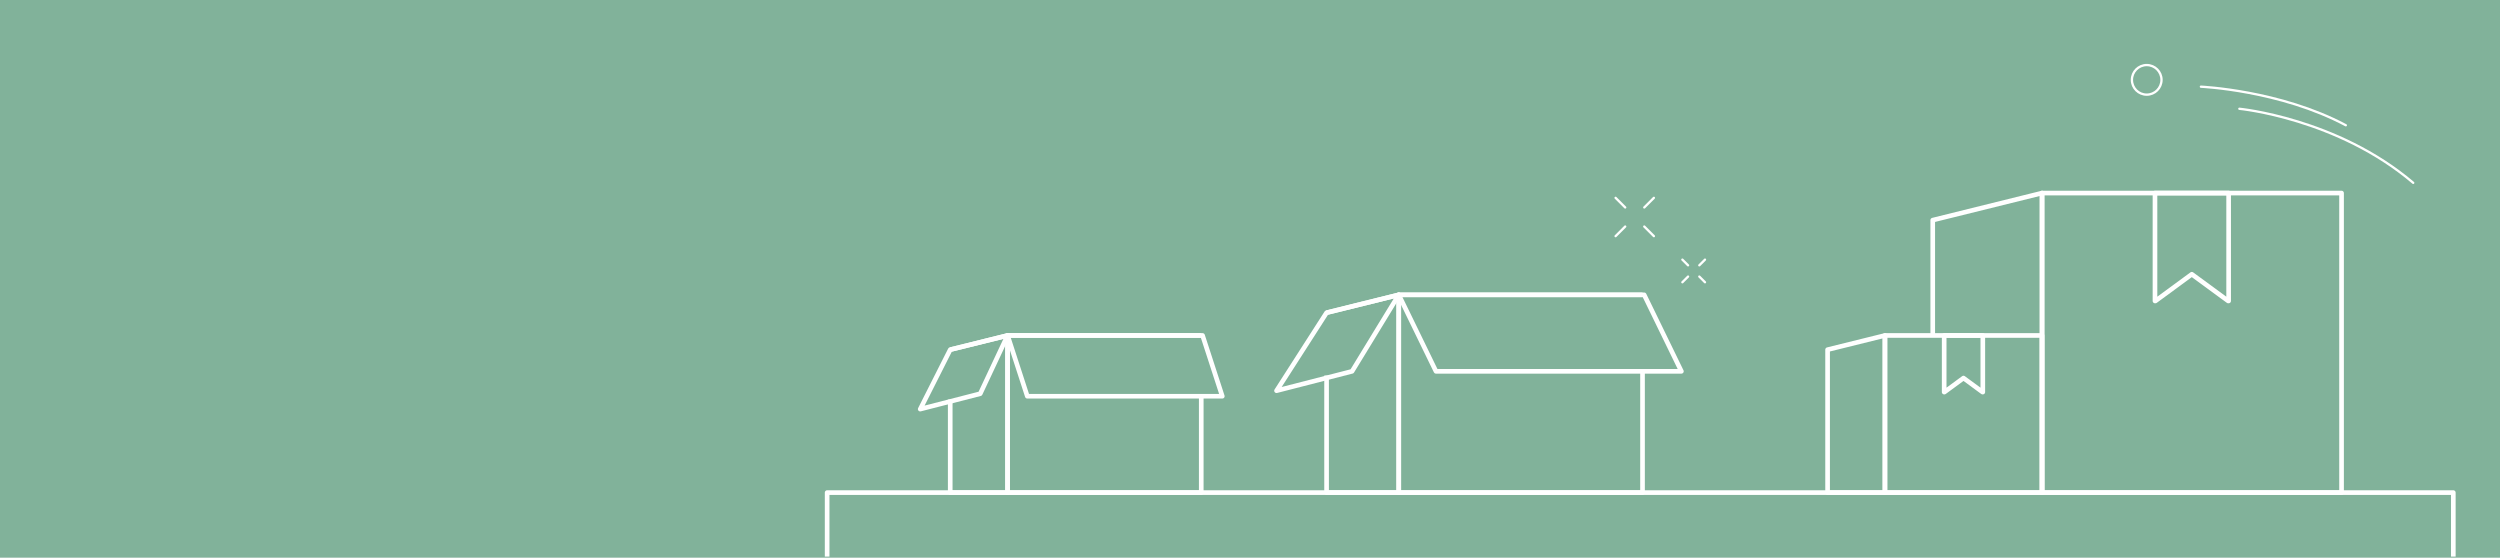
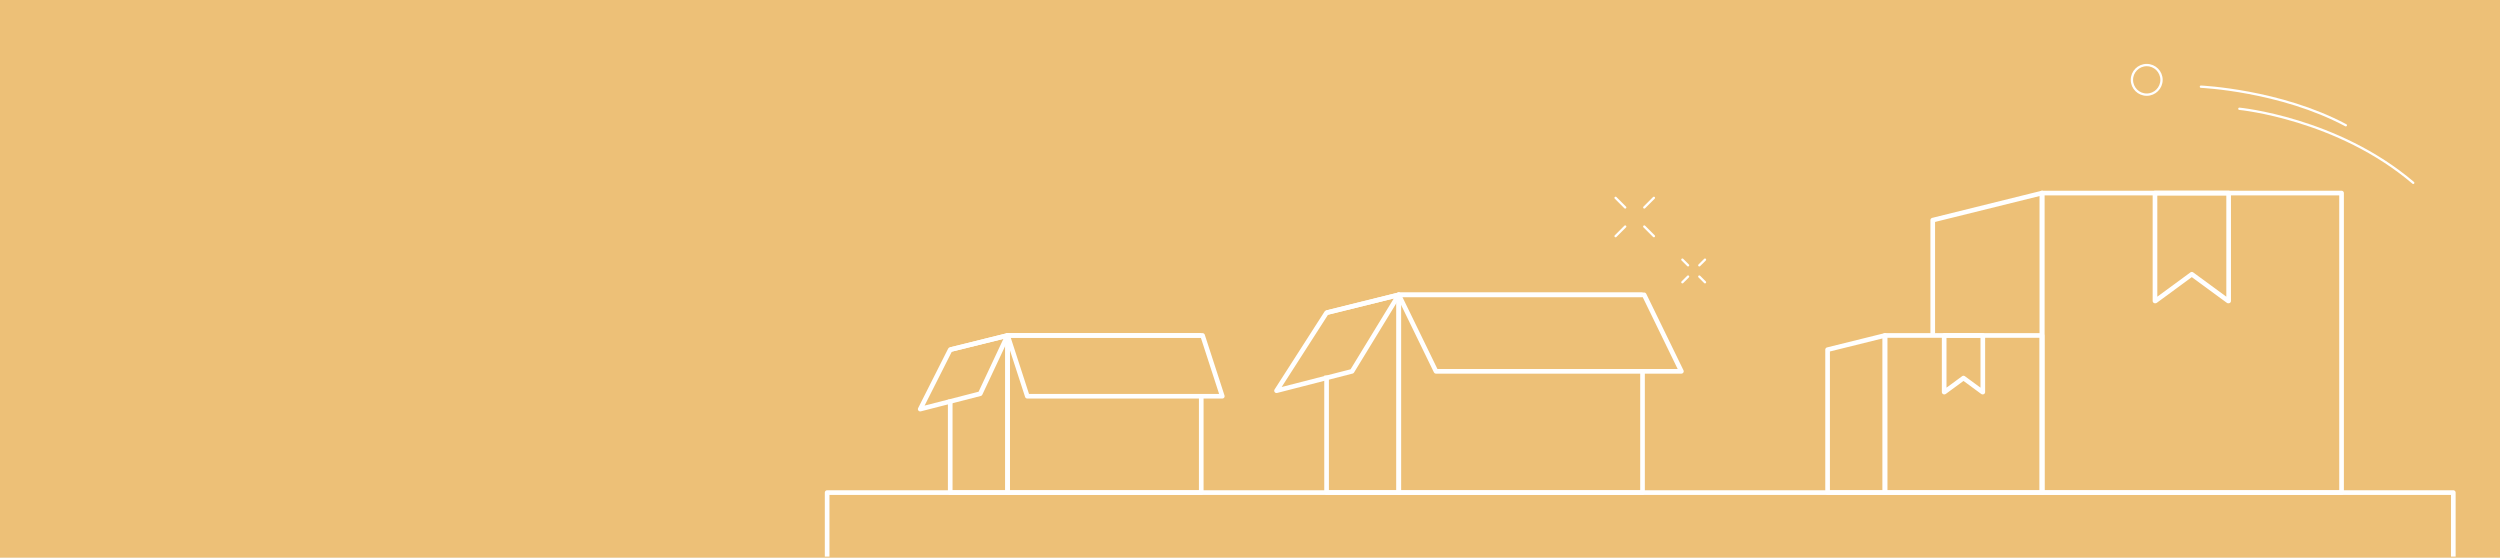
<svg xmlns="http://www.w3.org/2000/svg" width="538" height="120" viewBox="0 0 538 120">
-   <g id="bg_package" transform="translate(1991 -2659)">
-     <g id="그룹_701" data-name="그룹 701" transform="translate(-1991 2659)">
-       <rect id="사각형_359" data-name="사각형 359" width="538" height="120" fill="#81b29a" />
+   <g data-name="그룹 701">
+     <path data-name="사각형 359" style="fill:#edc077" d="M0 0h538v120H0z" />
+   </g>
+   <g data-name="그룹 1279" transform="translate(-2611.848 1123.293)">
+     <circle data-name="타원 88" cx="3.185" cy="3.185" r="3.185" transform="translate(3070.635 -1109.293)" style="stroke-miterlimit:10;stroke-width:.5px;fill:none;stroke:#fff" />
+     <path data-name="패스 358" d="M3085.485-1104.637s17.038.755 31.184 8.3" style="stroke-linecap:round;stroke-miterlimit:10;stroke-width:.5px;fill:none;stroke:#fff" />
+     <path data-name="패스 359" d="M3093.758-1099.884s21.057 2.016 37.415 15.937" style="stroke-linecap:round;stroke-miterlimit:10;stroke-width:.5px;fill:none;stroke:#fff" />
+     <g data-name="그룹 1277">
+       <path data-name="선 550" transform="translate(2977.541 -1067.418)" style="stroke-linecap:round;stroke-miterlimit:10;stroke-width:.5px;fill:none;stroke:#fff" d="M1.221 0 0 1.221" />
+       <path data-name="선 551" transform="translate(2973.896 -1063.773)" style="stroke-linecap:round;stroke-miterlimit:10;stroke-width:.5px;fill:none;stroke:#fff" d="M1.221 0 0 1.221" />
+       <path data-name="선 552" transform="translate(2977.541 -1063.773)" style="stroke-linecap:round;stroke-miterlimit:10;stroke-width:.5px;fill:none;stroke:#fff" d="M1.221 1.221 0 0" />
+       <path data-name="선 553" transform="translate(2973.896 -1067.418)" style="stroke-linecap:round;stroke-miterlimit:10;stroke-width:.5px;fill:none;stroke:#fff" d="M1.221 1.221 0 0" />
    </g>
-     <g id="그룹_1279" data-name="그룹 1279" transform="translate(-4602.848 3782.293)">
-       <circle id="타원_88" data-name="타원 88" cx="3.185" cy="3.185" r="3.185" transform="translate(3070.635 -1109.293)" fill="none" stroke="#fff" stroke-miterlimit="10" stroke-width="0.5" />
-       <path id="패스_358" data-name="패스 358" d="M3085.485-1104.637s17.038.755,31.184,8.3" fill="none" stroke="#fff" stroke-linecap="round" stroke-miterlimit="10" stroke-width="0.5" />
-       <path id="패스_359" data-name="패스 359" d="M3093.758-1099.884s21.057,2.016,37.415,15.937" fill="none" stroke="#fff" stroke-linecap="round" stroke-miterlimit="10" stroke-width="0.5" />
-       <g id="그룹_1277" data-name="그룹 1277">
-         <line id="선_550" data-name="선 550" x1="1.221" y2="1.221" transform="translate(2977.541 -1067.418)" fill="none" stroke="#fff" stroke-linecap="round" stroke-miterlimit="10" stroke-width="0.5" />
-         <line id="선_551" data-name="선 551" x1="1.221" y2="1.221" transform="translate(2973.896 -1063.773)" fill="none" stroke="#fff" stroke-linecap="round" stroke-miterlimit="10" stroke-width="0.5" />
-         <line id="선_552" data-name="선 552" x1="1.221" y1="1.221" transform="translate(2977.541 -1063.773)" fill="none" stroke="#fff" stroke-linecap="round" stroke-miterlimit="10" stroke-width="0.5" />
-         <line id="선_553" data-name="선 553" x1="1.221" y1="1.221" transform="translate(2973.896 -1067.418)" fill="none" stroke="#fff" stroke-linecap="round" stroke-miterlimit="10" stroke-width="0.5" />
-       </g>
-       <g id="그룹_1278" data-name="그룹 1278">
-         <line id="선_554" data-name="선 554" x1="2.068" y2="2.068" transform="translate(2965.696 -1080.716)" fill="none" stroke="#fff" stroke-linecap="round" stroke-miterlimit="10" stroke-width="0.5" />
-         <line id="선_555" data-name="선 555" x1="2.068" y2="2.068" transform="translate(2959.523 -1074.543)" fill="none" stroke="#fff" stroke-linecap="round" stroke-miterlimit="10" stroke-width="0.5" />
-         <line id="선_556" data-name="선 556" x1="2.068" y1="2.068" transform="translate(2965.696 -1074.543)" fill="none" stroke="#fff" stroke-linecap="round" stroke-miterlimit="10" stroke-width="0.5" />
-         <line id="선_557" data-name="선 557" x1="2.068" y1="2.068" transform="translate(2959.523 -1080.716)" fill="none" stroke="#fff" stroke-linecap="round" stroke-miterlimit="10" stroke-width="0.5" />
-       </g>
-       <path id="패스_360" data-name="패스 360" d="M3075.6-1081.75v23.222h.093l7.833-5.746,7.833,5.746h.093v-23.222Z" fill="none" stroke="#fff" stroke-linecap="round" stroke-linejoin="round" stroke-width="1" />
-       <rect id="사각형_517" data-name="사각형 517" width="64.456" height="64.456" transform="translate(3051.295 -1081.75)" fill="none" stroke="#fff" stroke-linejoin="round" stroke-width="1" />
-       <path id="패스_361" data-name="패스 361" d="M3051.3-1017.294v-64.456l-23.527,5.829v24.818" fill="none" stroke="#fff" stroke-linejoin="round" stroke-width="1" />
-       <path id="패스_362" data-name="패스 362" d="M3030.234-1051.1v12.181h.049l4.108-3.014,4.108,3.014h.049V-1051.1Z" fill="none" stroke="#fff" stroke-linecap="round" stroke-linejoin="round" stroke-width="1" />
-       <rect id="사각형_518" data-name="사각형 518" width="33.809" height="33.809" transform="translate(3017.487 -1051.102)" fill="none" stroke="#fff" stroke-linejoin="round" stroke-width="1" />
-       <path id="패스_363" data-name="패스 363" d="M3017.487-1017.294h-12.341v-30.751l12.341-3.058Z" fill="none" stroke="#fff" stroke-linejoin="round" stroke-width="1" />
-       <path id="패스_364" data-name="패스 364" d="M2965.319-1043.639v26.345H2912.86v-42.552h52.459" fill="none" stroke="#fff" stroke-linejoin="round" stroke-width="1" />
-       <path id="패스_365" data-name="패스 365" d="M2897.328-1056l15.532-3.848v42.552h-15.532v-25.175" fill="none" stroke="#fff" stroke-linejoin="round" stroke-width="1" />
-       <path id="패스_366" data-name="패스 366" d="M2902.81-1043.386l-16.253,4.175L2897.328-1056l15.532-3.848Z" fill="none" stroke="#fff" stroke-linejoin="round" stroke-width="1" />
-       <path id="패스_367" data-name="패스 367" d="M2973.684-1043.386h-52.813l-8.011-16.459h52.813Z" fill="none" stroke="#fff" stroke-linejoin="round" stroke-width="1" />
-       <path id="패스_368" data-name="패스 368" d="M2870.357-1038.226v20.932h-41.68V-1051.1h41.68" fill="none" stroke="#fff" stroke-linejoin="round" stroke-width="1" />
-       <path id="패스_369" data-name="패스 369" d="M2816.336-1048.045l12.341-3.058v33.809h-12.341v-20" fill="none" stroke="#fff" stroke-linejoin="round" stroke-width="1" />
-       <path id="패스_370" data-name="패스 370" d="M2822.793-1038.569l-12.914,3.317,6.457-12.792,12.341-3.058Z" fill="none" stroke="#fff" stroke-linejoin="round" stroke-width="1" />
-       <path id="패스_371" data-name="패스 371" d="M2874.887-1038.025h-41.962l-4.248-13.078h41.962Z" fill="none" stroke="#fff" stroke-linejoin="round" stroke-width="1" />
-       <path id="패스_372" data-name="패스 372" d="M2789.848-1003.516v-13.773H3139.8v13.773" fill="none" stroke="#fff" stroke-linejoin="round" stroke-width="1" />
+     <g data-name="그룹 1278">
+       <path data-name="선 554" transform="translate(2965.696 -1080.716)" style="stroke-linecap:round;stroke-miterlimit:10;stroke-width:.5px;fill:none;stroke:#fff" d="M2.068 0 0 2.068" />
+       <path data-name="선 555" transform="translate(2959.523 -1074.543)" style="stroke-linecap:round;stroke-miterlimit:10;stroke-width:.5px;fill:none;stroke:#fff" d="M2.068 0 0 2.068" />
+       <path data-name="선 556" transform="translate(2965.696 -1074.543)" style="stroke-linecap:round;stroke-miterlimit:10;stroke-width:.5px;fill:none;stroke:#fff" d="M2.068 2.068 0 0" />
+       <path data-name="선 557" transform="translate(2959.523 -1080.716)" style="stroke-linecap:round;stroke-miterlimit:10;stroke-width:.5px;fill:none;stroke:#fff" d="M2.068 2.068 0 0" />
    </g>
+     <path data-name="패스 360" d="M3075.6-1081.75v23.222h.093l7.833-5.746 7.833 5.746h.093v-23.222z" style="stroke-linejoin:round;stroke-linecap:round;fill:none;stroke:#fff" />
+     <path data-name="사각형 517" transform="translate(3051.295 -1081.75)" style="stroke-linejoin:round;fill:none;stroke:#fff" d="M0 0h64.456v64.456H0z" />
+     <path data-name="패스 361" d="M3051.3-1017.294v-64.456l-23.527 5.829v24.818" style="stroke-linejoin:round;fill:none;stroke:#fff" />
+     <path data-name="패스 362" d="M3030.234-1051.1v12.181h.049l4.108-3.014 4.108 3.014h.049v-12.181z" style="stroke-linejoin:round;stroke-linecap:round;fill:none;stroke:#fff" />
+     <path data-name="사각형 518" transform="translate(3017.487 -1051.102)" style="stroke-linejoin:round;fill:none;stroke:#fff" d="M0 0h33.809v33.809H0z" />
+     <path data-name="패스 363" d="M3017.487-1017.294h-12.341v-30.751l12.341-3.058z" style="stroke-linejoin:round;fill:none;stroke:#fff" />
+     <path data-name="패스 364" d="M2965.319-1043.639v26.345h-52.459v-42.552h52.459" style="stroke-linejoin:round;fill:none;stroke:#fff" />
+     <path data-name="패스 365" d="m2897.328-1056 15.532-3.848v42.552h-15.532v-25.175" style="stroke-linejoin:round;fill:none;stroke:#fff" />
+     <path data-name="패스 366" d="m2902.81-1043.386-16.253 4.175 10.771-16.789 15.532-3.848z" style="stroke-linejoin:round;fill:none;stroke:#fff" />
+     <path data-name="패스 367" d="M2973.684-1043.386h-52.813l-8.011-16.459h52.813z" style="stroke-linejoin:round;fill:none;stroke:#fff" />
+     <path data-name="패스 368" d="M2870.357-1038.226v20.932h-41.68v-33.806h41.68" style="stroke-linejoin:round;fill:none;stroke:#fff" />
+     <path data-name="패스 369" d="m2816.336-1048.045 12.341-3.058v33.809h-12.341v-20" style="stroke-linejoin:round;fill:none;stroke:#fff" />
+     <path data-name="패스 370" d="m2822.793-1038.569-12.914 3.317 6.457-12.792 12.341-3.058z" style="stroke-linejoin:round;fill:none;stroke:#fff" />
+     <path data-name="패스 371" d="M2874.887-1038.025h-41.962l-4.248-13.078h41.962z" style="stroke-linejoin:round;fill:none;stroke:#fff" />
+     <path data-name="패스 372" d="M2789.848-1003.516v-13.773H3139.8v13.773" style="stroke-linejoin:round;fill:none;stroke:#fff" />
  </g>
</svg>
